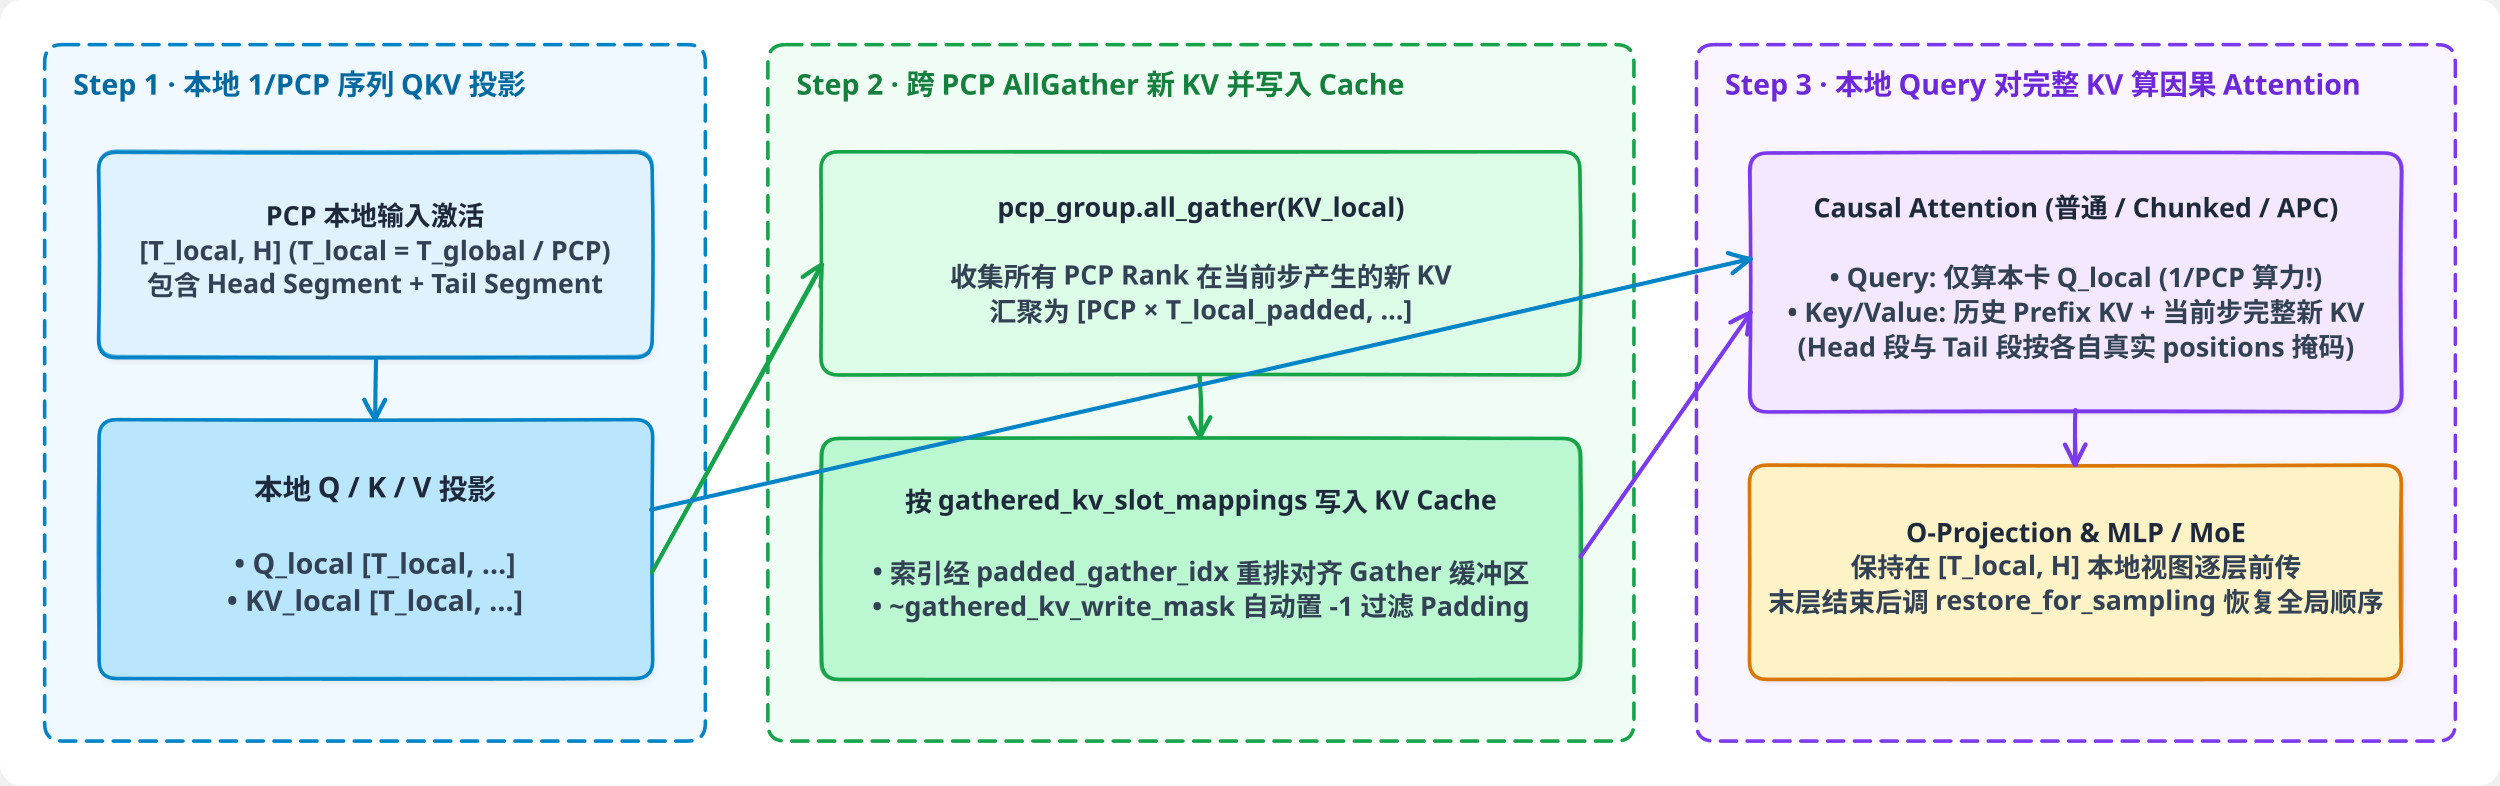
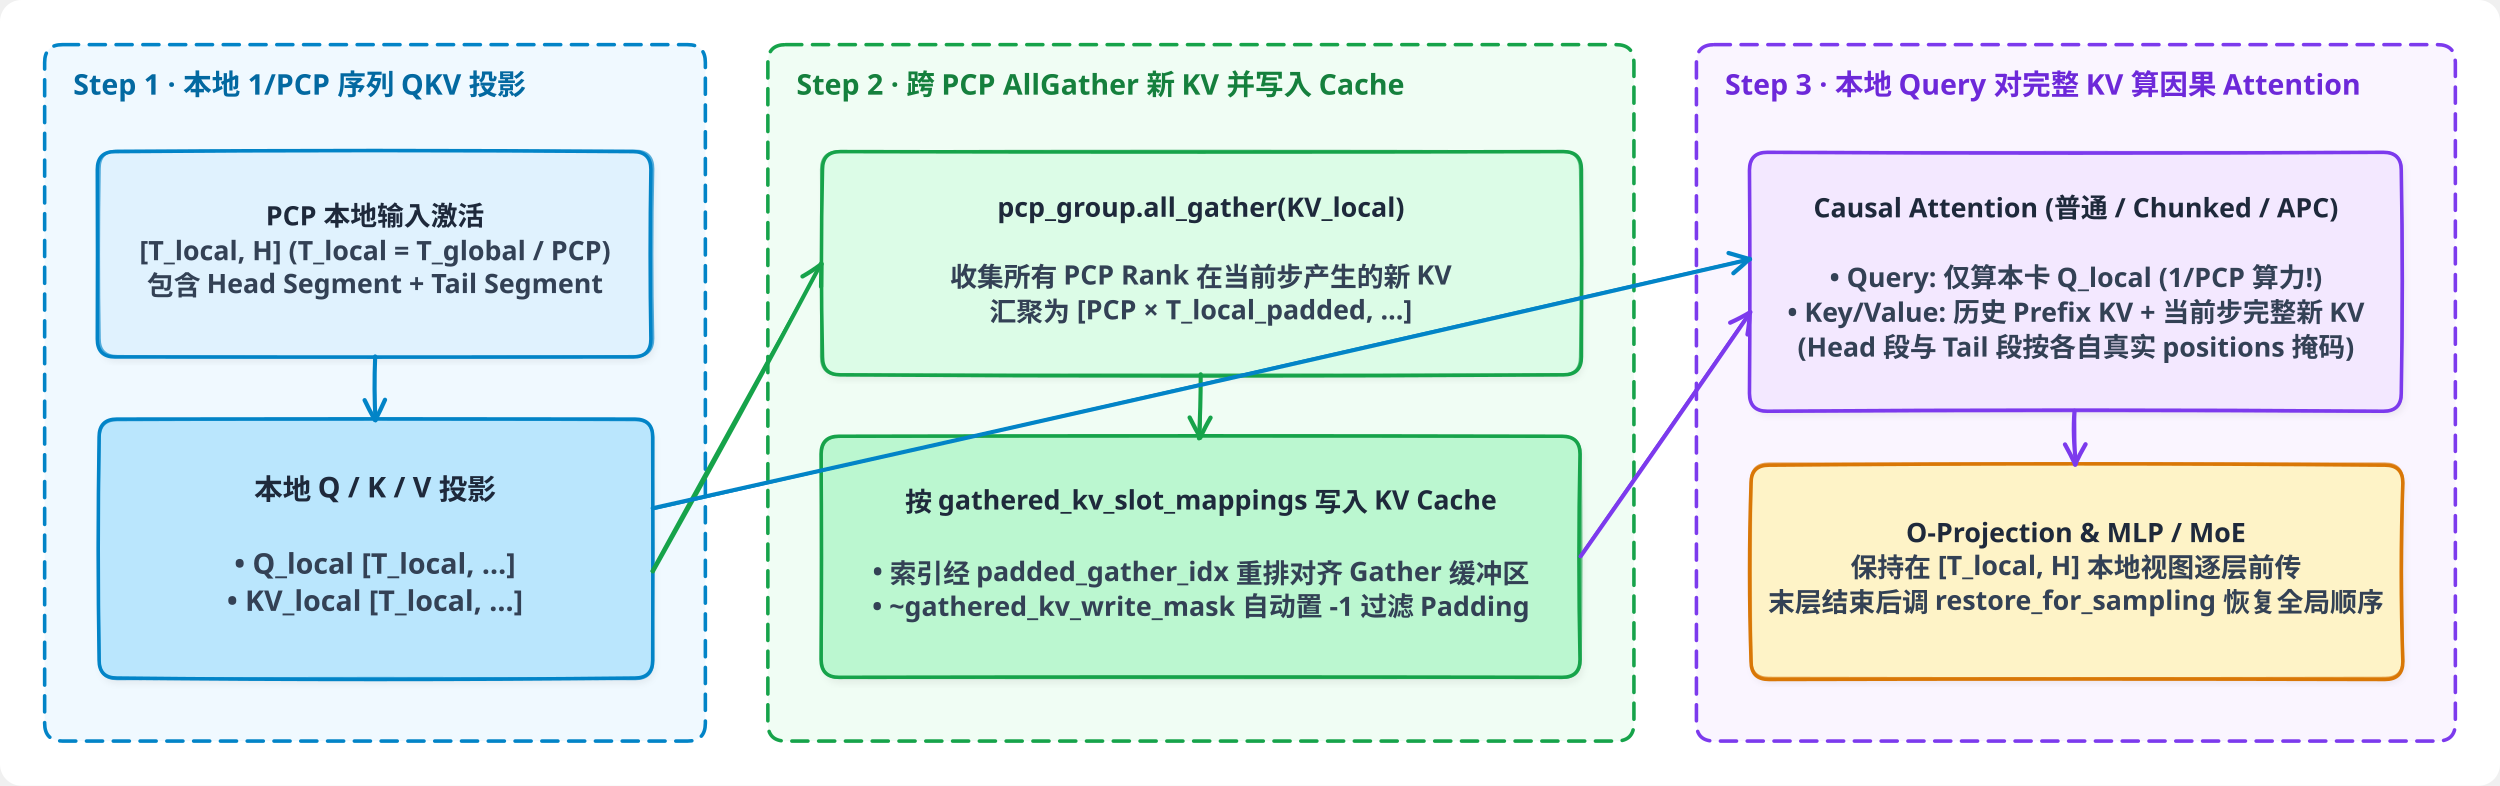
<svg xmlns="http://www.w3.org/2000/svg" viewBox="0 0 1400 440" width="1400" height="440" font-family="'Comic Sans MS', 'Segoe Print', 'Bradley Hand', 'Chalkboard SE', 'Microsoft YaHei', sans-serif">
  <defs>
    <filter id="paper-shadow" x="-2%" y="-2%" width="104%" height="106%">
      <feDropShadow dx="1.5" dy="2.5" stdDeviation="2" flood-color="#0f172a" flood-opacity="0.07" />
    </filter>
  </defs>
  <rect x="0" y="0" width="1400" height="440" fill="#ffffff" rx="12" />
  <path d="M 35.0 25 L 385.0 25 Q 395 25 395 35.0 L 395 405.0 Q 395 415 385.0 415 L 35.0 415 Q 25 415 25 405.0 L 25 35.0 Q 25 25 35.0 25 Z" fill="#f0f9ff" stroke="none" />
  <path d="M 35.0 25 L 385.0 25 Q 395 25 395 35.0 L 395 405.0 Q 395 415 385.0 415 L 35.0 415 Q 25 415 25 405.0 L 25 35.0 Q 25 25 35.0 25 Z" fill="none" stroke="#0284c7" stroke-width="2" stroke-linecap="round" stroke-linejoin="round" opacity="1" stroke-dasharray="9 6" />
  <path d="M 65.0 85 L 355.0 85 Q 365 85 365 95.0 L 365 190.0 Q 365 200 355.0 200 L 65.0 200 Q 55 200 55 190.0 L 55 95.0 Q 55 85 65.0 85 Z" fill="#e0f2fe" stroke="none" filter="url(#paper-shadow)" />
-   <path d="M 65.2 85.3 Q 210.0 86.1 355.2 85.3 Q 365.2 85.3 365.2 95.3 Q 366.2 142.5 365.2 190.3 Q 365.2 200.3 355.2 200.3 Q 210.0 200.5 65.2 200.3 Q 55.2 200.3 55.2 190.3 Q 56.3 142.5 55.2 95.3 Q 55.2 85.3 65.2 85.3" fill="none" stroke="#0284c7" stroke-width="2" stroke-linecap="round" stroke-linejoin="round" opacity="1" />
-   <path d="M 65.5 84.4 Q 210.0 85.0 355.5 84.4 Q 365.5 84.4 365.5 94.4 Q 365.6 142.5 365.5 189.4 Q 365.5 199.4 355.5 199.4 Q 210.0 200.1 65.5 199.4 Q 55.5 199.4 55.5 189.4 Q 55.6 142.5 55.5 94.4 Q 55.5 84.4 65.5 84.4" fill="none" stroke="#0284c7" stroke-width="1.5" stroke-linecap="round" stroke-linejoin="round" opacity="0.65" />
+   <path d="M 64.5 84.9 Q 210.0 83.7 354.5 84.9 Q 364.5 84.9 364.5 94.9 Q 363.7 142.5 364.5 189.9 Q 364.5 199.9 354.5 199.9 Q 210.0 200.0 64.5 199.9 Q 54.5 199.9 54.5 189.9 Q 54.7 142.5 54.5 94.9 Q 54.5 84.9 64.5 84.9" fill="none" stroke="#0284c7" stroke-width="2" stroke-linecap="round" stroke-linejoin="round" opacity="1" />
+   <path d="M 65.7 84.5 Q 210.0 84.3 355.7 84.5 Q 365.7 84.5 365.7 94.5 Q 364.6 142.5 365.7 189.5 Q 365.7 199.5 355.7 199.5 Q 210.0 200.9 65.7 199.5 Q 55.7 199.5 55.7 189.5 Q 54.9 142.5 55.7 94.5 Q 55.7 84.5 65.7 84.5" fill="none" stroke="#0284c7" stroke-width="1.5" stroke-linecap="round" stroke-linejoin="round" opacity="0.65" />
  <path d="M 65.0 235 L 355.0 235 Q 365 235 365 245.0 L 365 370.0 Q 365 380 355.0 380 L 65.0 380 Q 55 380 55 370.0 L 55 245.0 Q 55 235 65.0 235 Z" fill="#bae6fd" stroke="none" filter="url(#paper-shadow)" />
-   <path d="M 65.5 235.0 Q 210.0 235.6 355.5 235.0 Q 365.5 235.0 365.5 245.0 Q 364.7 307.5 365.5 370.0 Q 365.5 380.0 355.5 380.0 Q 210.0 380.6 65.5 380.0 Q 55.5 380.0 55.5 370.0 Q 55.6 307.5 55.5 245.0 Q 55.5 235.0 65.5 235.0" fill="none" stroke="#0284c7" stroke-width="2" stroke-linecap="round" stroke-linejoin="round" opacity="1" />
-   <path d="M 65.5 234.8 Q 210.0 235.7 355.5 234.8 Q 365.5 234.8 365.5 244.8 Q 365.2 307.5 365.5 369.8 Q 365.5 379.8 355.5 379.8 Q 210.0 379.5 65.5 379.8 Q 55.5 379.8 55.5 369.8 Q 54.0 307.5 55.5 244.8 Q 55.5 234.8 65.5 234.8" fill="none" stroke="#0284c7" stroke-width="1.5" stroke-linecap="round" stroke-linejoin="round" opacity="0.65" />
+   <path d="M 65.5 234.7 Q 210.0 234.4 355.5 234.7 Q 365.5 234.7 365.5 244.7 Q 365.8 307.5 365.5 369.7 Q 365.5 379.7 355.5 379.7 Q 210.0 381.3 65.5 379.7 Q 55.5 379.7 55.5 369.7 Q 54.5 307.5 55.5 244.7 Q 55.5 234.7 65.5 234.7" fill="none" stroke="#0284c7" stroke-width="2" stroke-linecap="round" stroke-linejoin="round" opacity="1" />
+   <path d="M 65.7 235.2 Q 210.0 234.4 355.7 235.2 Q 365.7 235.2 365.7 245.2 Q 364.9 307.5 365.7 370.2 Q 365.7 380.2 355.7 380.2 Q 210.0 379.4 65.7 380.2 Q 55.7 380.2 55.7 370.2 Q 54.3 307.5 55.7 245.2 Q 55.7 235.2 65.7 235.2" fill="none" stroke="#0284c7" stroke-width="1.5" stroke-linecap="round" stroke-linejoin="round" opacity="0.65" />
  <path d="M 440.0 25 L 905.0 25 Q 915 25 915 35.0 L 915 405.0 Q 915 415 905.0 415 L 440.0 415 Q 430 415 430 405.0 L 430 35.0 Q 430 25 440.0 25 Z" fill="#f0fdf4" stroke="none" />
  <path d="M 440.0 25 L 905.0 25 Q 915 25 915 35.0 L 915 405.0 Q 915 415 905.0 415 L 440.0 415 Q 430 415 430 405.0 L 430 35.0 Q 430 25 440.0 25 Z" fill="none" stroke="#16a34a" stroke-width="2" stroke-linecap="round" stroke-linejoin="round" opacity="1" stroke-dasharray="9 6" />
  <path d="M 470.0 85 L 875.0 85 Q 885 85 885 95.0 L 885 200.0 Q 885 210 875.0 210 L 470.0 210 Q 460 210 460 200.0 L 460 95.0 Q 460 85 470.0 85 Z" fill="#dcfce7" stroke="none" filter="url(#paper-shadow)" />
-   <path d="M 469.7 85.0 Q 672.5 85.3 874.7 85.0 Q 884.7 85.0 884.7 95.0 Q 885.8 147.5 884.7 200.0 Q 884.7 210.0 874.7 210.0 Q 672.5 209.3 469.7 210.0 Q 459.7 210.0 459.7 200.0 Q 460.2 147.5 459.7 95.0 Q 459.7 85.0 469.7 85.0" fill="none" stroke="#16a34a" stroke-width="2" stroke-linecap="round" stroke-linejoin="round" opacity="1" />
-   <path d="M 469.9 84.9 Q 672.5 84.3 874.9 84.9 Q 884.9 84.9 884.9 94.9 Q 886.0 147.5 884.9 199.9 Q 884.9 209.9 874.9 209.9 Q 672.5 209.9 469.9 209.9 Q 459.9 209.9 459.9 199.9 Q 460.3 147.5 459.9 94.9 Q 459.9 84.9 469.9 84.9" fill="none" stroke="#16a34a" stroke-width="1.5" stroke-linecap="round" stroke-linejoin="round" opacity="0.65" />
+   <path d="M 470.6 84.9 Q 672.5 85.4 875.6 84.9 Q 885.6 84.9 885.6 94.9 Q 885.9 147.5 885.6 199.9 Q 885.6 209.9 875.6 209.9 Q 672.5 211.2 470.6 209.9 Q 460.6 209.9 460.6 199.9 Q 459.4 147.5 460.6 94.9 Q 460.6 84.9 470.6 84.9" fill="none" stroke="#16a34a" stroke-width="2" stroke-linecap="round" stroke-linejoin="round" opacity="1" />
+   <path d="M 469.9 84.9 Q 672.5 84.2 874.9 84.9 Q 884.9 84.9 884.9 94.9 Q 886.0 147.5 884.9 199.9 Q 884.9 209.9 874.9 209.9 Q 672.5 209.7 469.9 209.9 Q 459.9 209.9 459.9 199.9 Q 460.3 147.5 459.9 94.9 Q 459.9 84.9 469.9 84.9" fill="none" stroke="#16a34a" stroke-width="1.5" stroke-linecap="round" stroke-linejoin="round" opacity="0.65" />
  <path d="M 470.0 245 L 875.0 245 Q 885 245 885 255.0 L 885 370.0 Q 885 380 875.0 380 L 470.0 380 Q 460 380 460 370.0 L 460 255.0 Q 460 245 470.0 245 Z" fill="#bbf7d0" stroke="none" filter="url(#paper-shadow)" />
-   <path d="M 470.2 245.5 Q 672.5 245.1 875.2 245.5 Q 885.2 245.5 885.2 255.5 Q 886.0 312.5 885.2 370.5 Q 885.2 380.5 875.2 380.5 Q 672.5 380.6 470.2 380.5 Q 460.2 380.5 460.2 370.5 Q 459.1 312.5 460.2 255.5 Q 460.2 245.5 470.2 245.5" fill="none" stroke="#16a34a" stroke-width="2" stroke-linecap="round" stroke-linejoin="round" opacity="1" />
-   <path d="M 469.5 245.7 Q 672.5 244.3 874.5 245.7 Q 884.5 245.7 884.5 255.7 Q 884.8 312.5 884.5 370.7 Q 884.5 380.7 874.5 380.7 Q 672.5 380.7 469.5 380.7 Q 459.5 380.7 459.5 370.7 Q 459.1 312.5 459.5 255.7 Q 459.5 245.7 469.5 245.7" fill="none" stroke="#16a34a" stroke-width="1.5" stroke-linecap="round" stroke-linejoin="round" opacity="0.65" />
+   <path d="M 469.8 244.3 Q 672.5 243.8 874.8 244.3 Q 884.8 244.3 884.8 254.3 Q 883.6 312.5 884.8 369.3 Q 884.8 379.3 874.8 379.3 Q 672.5 378.9 469.8 379.3 Q 459.8 379.3 459.8 369.3 Q 460.2 312.5 459.8 254.3 Q 459.8 244.3 469.8 244.3" fill="none" stroke="#16a34a" stroke-width="2" stroke-linecap="round" stroke-linejoin="round" opacity="1" />
+   <path d="M 470.1 244.5 Q 672.5 244.1 875.1 244.5 Q 885.1 244.5 885.1 254.5 Q 885.8 312.5 885.1 369.5 Q 885.1 379.5 875.1 379.5 Q 672.5 379.7 470.1 379.5 Q 460.1 379.5 460.1 369.5 Q 460.3 312.5 460.1 254.5 Q 460.1 244.5 470.1 244.5" fill="none" stroke="#16a34a" stroke-width="1.5" stroke-linecap="round" stroke-linejoin="round" opacity="0.65" />
  <path d="M 960.0 25 L 1365.0 25 Q 1375 25 1375 35.0 L 1375 405.0 Q 1375 415 1365.0 415 L 960.0 415 Q 950 415 950 405.0 L 950 35.0 Q 950 25 960.0 25 Z" fill="#faf5ff" stroke="none" />
  <path d="M 960.0 25 L 1365.0 25 Q 1375 25 1375 35.0 L 1375 405.0 Q 1375 415 1365.0 415 L 960.0 415 Q 950 415 950 405.0 L 950 35.0 Q 950 25 960.0 25 Z" fill="none" stroke="#7c3aed" stroke-width="2" stroke-linecap="round" stroke-linejoin="round" opacity="1" stroke-dasharray="9 6" />
  <path d="M 990.0 85 L 1335.0 85 Q 1345 85 1345 95.0 L 1345 220.0 Q 1345 230 1335.0 230 L 990.0 230 Q 980 230 980 220.0 L 980 95.0 Q 980 85 990.0 85 Z" fill="#f3e8ff" stroke="none" filter="url(#paper-shadow)" />
-   <path d="M 989.8 85.7 Q 1162.5 84.8 1334.8 85.7 Q 1344.8 85.7 1344.8 95.7 Q 1343.6 157.5 1344.8 220.7 Q 1344.8 230.7 1334.8 230.7 Q 1162.5 230.2 989.8 230.7 Q 979.8 230.7 979.8 220.7 Q 981.0 157.5 979.8 95.7 Q 979.8 85.7 989.8 85.7" fill="none" stroke="#7c3aed" stroke-width="2" stroke-linecap="round" stroke-linejoin="round" opacity="1" />
-   <path d="M 990.4 85.6 Q 1162.5 85.8 1335.4 85.6 Q 1345.4 85.6 1345.4 95.6 Q 1344.2 157.5 1345.4 220.6 Q 1345.4 230.6 1335.4 230.6 Q 1162.5 229.1 990.4 230.6 Q 980.4 230.6 980.4 220.6 Q 980.6 157.5 980.4 95.6 Q 980.4 85.6 990.4 85.6" fill="none" stroke="#7c3aed" stroke-width="1.5" stroke-linecap="round" stroke-linejoin="round" opacity="0.65" />
+   <path d="M 989.7 85.3 Q 1162.5 86.2 1334.7 85.3 Q 1344.7 85.3 1344.7 95.3 Q 1345.9 157.5 1344.7 220.3 Q 1344.7 230.3 1334.7 230.3 Q 1162.5 229.0 989.7 230.3 Q 979.7 230.3 979.7 220.3 Q 980.2 157.5 979.7 95.3 Q 979.7 85.3 989.7 85.3" fill="none" stroke="#7c3aed" stroke-width="2" stroke-linecap="round" stroke-linejoin="round" opacity="1" />
+   <path d="M 989.8 85.3 Q 1162.5 85.2 1334.8 85.3 Q 1344.8 85.3 1344.8 95.3 Q 1345.4 157.5 1344.8 220.3 Q 1344.8 230.3 1334.8 230.3 Q 1162.5 230.0 989.8 230.3 Q 979.8 230.3 979.8 220.3 Q 979.4 157.5 979.8 95.3 Q 979.8 85.3 989.8 85.3" fill="none" stroke="#7c3aed" stroke-width="1.5" stroke-linecap="round" stroke-linejoin="round" opacity="0.65" />
  <path d="M 990.0 260 L 1335.0 260 Q 1345 260 1345 270.0 L 1345 370.0 Q 1345 380 1335.0 380 L 990.0 380 Q 980 380 980 370.0 L 980 270.0 Q 980 260 990.0 260 Z" fill="#fef3c7" stroke="none" filter="url(#paper-shadow)" />
-   <path d="M 989.7 260.5 Q 1162.5 261.3 1334.7 260.5 Q 1344.7 260.5 1344.7 270.5 Q 1343.8 320.0 1344.7 370.5 Q 1344.7 380.5 1334.7 380.5 Q 1162.5 380.6 989.7 380.5 Q 979.7 380.5 979.7 370.5 Q 980.0 320.0 979.7 270.5 Q 979.7 260.5 989.7 260.5" fill="none" stroke="#d97706" stroke-width="2" stroke-linecap="round" stroke-linejoin="round" opacity="1" />
-   <path d="M 989.9 260.3 Q 1162.5 260.8 1334.9 260.3 Q 1344.9 260.3 1344.9 270.3 Q 1345.8 320.0 1344.9 370.3 Q 1344.9 380.3 1334.9 380.3 Q 1162.5 379.8 989.9 380.3 Q 979.9 380.3 979.9 370.3 Q 980.0 320.0 979.9 270.3 Q 979.9 260.3 989.9 260.3" fill="none" stroke="#d97706" stroke-width="1.5" stroke-linecap="round" stroke-linejoin="round" opacity="0.65" />
-   <path d="M 210.6 200.4 Q 210.2 217.3 210.1 235.3" fill="none" stroke="#0284c7" stroke-width="2.3" stroke-linecap="round" />
-   <path d="M 210.2 200.0 Q 210.2 217.8 210.1 234.8" fill="none" stroke="#0284c7" stroke-width="1.4" stroke-linecap="round" />
-   <path d="M 210.1 234.8 Q 212.6 229.7 215.7 223.9" fill="none" stroke="#0284c7" stroke-width="2.4" stroke-linecap="round" />
-   <path d="M 210.2 234.9 Q 206.6 229.3 204.0 223.9" fill="none" stroke="#0284c7" stroke-width="2.4" stroke-linecap="round" />
-   <path d="M 671.6 210.5 Q 673.4 228.5 672.4 244.6" fill="none" stroke="#16a34a" stroke-width="2.3" stroke-linecap="round" />
-   <path d="M 672.3 210.2 Q 671.9 226.7 672.0 245.2" fill="none" stroke="#16a34a" stroke-width="1.4" stroke-linecap="round" />
-   <path d="M 671.9 245.1 Q 674.6 239.4 677.8 233.7" fill="none" stroke="#16a34a" stroke-width="2.4" stroke-linecap="round" />
-   <path d="M 672.2 244.9 Q 668.9 239.7 666.2 233.9" fill="none" stroke="#16a34a" stroke-width="2.4" stroke-linecap="round" />
-   <path d="M 1162.2 229.6 Q 1161.6 244.1 1162.6 260.4" fill="none" stroke="#7c3aed" stroke-width="2.3" stroke-linecap="round" />
-   <path d="M 1162.3 230.3 Q 1161.1 244.7 1161.7 260.3" fill="none" stroke="#7c3aed" stroke-width="1.4" stroke-linecap="round" />
-   <path d="M 1162.2 260.1 Q 1165.2 254.1 1167.9 248.9" fill="none" stroke="#7c3aed" stroke-width="2.4" stroke-linecap="round" />
-   <path d="M 1161.8 260.1 Q 1159.3 254.5 1156.4 249.0" fill="none" stroke="#7c3aed" stroke-width="2.4" stroke-linecap="round" />
-   <path d="M 365.1 320.5 Q 413.9 233.1 460.4 148.4" fill="none" stroke="#16a34a" stroke-width="2.3" stroke-linecap="round" />
-   <path d="M 365.0 320.2 Q 411.9 234.5 459.8 147.8" fill="none" stroke="#16a34a" stroke-width="1.4" stroke-linecap="round" />
-   <path d="M 460.2 148.2 Q 455.3 150.9 449.5 155.1" fill="none" stroke="#16a34a" stroke-width="2.4" stroke-linecap="round" />
-   <path d="M 460.0 148.2 Q 460.2 154.7 459.5 160.4" fill="none" stroke="#16a34a" stroke-width="2.4" stroke-linecap="round" />
-   <path d="M 364.6 285.4 Q 672.8 215.5 980.4 145.0" fill="none" stroke="#0284c7" stroke-width="2.3" stroke-linecap="round" />
-   <path d="M 364.8 285.2 Q 671.6 215.8 979.8 144.8" fill="none" stroke="#0284c7" stroke-width="1.4" stroke-linecap="round" />
-   <path d="M 980.2 145.0 Q 973.6 143.7 967.7 141.7" fill="none" stroke="#0284c7" stroke-width="2.4" stroke-linecap="round" />
-   <path d="M 979.9 145.2 Q 975.7 148.7 970.3 152.9" fill="none" stroke="#0284c7" stroke-width="2.4" stroke-linecap="round" />
-   <path d="M 885.1 311.7 Q 932.7 243.8 980.4 175.0" fill="none" stroke="#7c3aed" stroke-width="2.3" stroke-linecap="round" />
-   <path d="M 885.1 312.3 Q 931.9 244.0 980.1 175.2" fill="none" stroke="#7c3aed" stroke-width="1.4" stroke-linecap="round" />
-   <path d="M 980.1 175.2 Q 974.7 177.4 969.0 180.6" fill="none" stroke="#7c3aed" stroke-width="2.4" stroke-linecap="round" />
-   <path d="M 979.9 175.1 Q 979.2 181.2 978.4 187.3" fill="none" stroke="#7c3aed" stroke-width="2.4" stroke-linecap="round" />
+   <path d="M 990.6 260.5 Q 1162.5 259.0 1335.6 260.5 Q 1345.6 260.5 1345.6 270.5 Q 1343.8 320.0 1345.6 370.5 Q 1345.6 380.5 1335.6 380.5 Q 1162.5 380.0 990.6 380.5 Q 980.6 380.5 980.6 370.5 Q 978.9 320.0 980.6 270.5 Q 980.6 260.5 990.6 260.5" fill="none" stroke="#d97706" stroke-width="2" stroke-linecap="round" stroke-linejoin="round" opacity="1" />
+   <path d="M 990.6 259.7 Q 1162.5 259.6 1335.6 259.7 Q 1345.6 259.7 1345.6 269.7 Q 1344.5 320.0 1345.6 369.7 Q 1345.6 379.7 1335.6 379.7 Q 1162.5 380.1 990.6 379.7 Q 980.6 379.7 980.6 369.7 Q 980.1 320.0 980.6 269.7 Q 980.6 259.7 990.6 259.7" fill="none" stroke="#d97706" stroke-width="1.5" stroke-linecap="round" stroke-linejoin="round" opacity="0.65" />
+   <path d="M 210.1 199.6 Q 209.3 218.5 210.3 235.4" fill="none" stroke="#0284c7" stroke-width="2.3" stroke-linecap="round" />
+   <path d="M 209.9 200.0 Q 209.9 218.1 210.1 234.7" fill="none" stroke="#0284c7" stroke-width="1.4" stroke-linecap="round" />
+   <path d="M 210.2 235.2 Q 213.2 229.4 215.6 223.9" fill="none" stroke="#0284c7" stroke-width="2.4" stroke-linecap="round" />
+   <path d="M 209.9 235.1 Q 206.8 229.6 204.2 224.1" fill="none" stroke="#0284c7" stroke-width="2.4" stroke-linecap="round" />
+   <path d="M 672.4 209.6 Q 672.4 228.5 671.4 245.5" fill="none" stroke="#16a34a" stroke-width="2.3" stroke-linecap="round" />
+   <path d="M 672.1 210.2 Q 672.7 227.5 672.1 244.7" fill="none" stroke="#16a34a" stroke-width="1.4" stroke-linecap="round" />
+   <path d="M 672.1 245.2 Q 674.8 239.2 677.9 233.9" fill="none" stroke="#16a34a" stroke-width="2.4" stroke-linecap="round" />
+   <path d="M 672.1 244.8 Q 669.3 240.0 666.2 233.8" fill="none" stroke="#16a34a" stroke-width="2.4" stroke-linecap="round" />
+   <path d="M 1161.7 230.0 Q 1160.6 243.9 1162.6 259.4" fill="none" stroke="#7c3aed" stroke-width="2.3" stroke-linecap="round" />
+   <path d="M 1162.0 229.8 Q 1162.2 245.3 1162.0 260.3" fill="none" stroke="#7c3aed" stroke-width="1.4" stroke-linecap="round" />
+   <path d="M 1162.0 260.1 Q 1164.9 253.9 1167.9 248.8" fill="none" stroke="#7c3aed" stroke-width="2.4" stroke-linecap="round" />
+   <path d="M 1162.2 260.2 Q 1159.6 254.6 1156.4 248.9" fill="none" stroke="#7c3aed" stroke-width="2.4" stroke-linecap="round" />
+   <path d="M 365.6 320.0 Q 413.9 234.2 459.9 147.4" fill="none" stroke="#16a34a" stroke-width="2.3" stroke-linecap="round" />
+   <path d="M 364.9 319.8 Q 411.8 234.2 460.0 147.8" fill="none" stroke="#16a34a" stroke-width="1.4" stroke-linecap="round" />
+   <path d="M 460.1 147.8 Q 454.4 152.0 449.4 154.8" fill="none" stroke="#16a34a" stroke-width="2.4" stroke-linecap="round" />
+   <path d="M 460.0 148.2 Q 459.9 154.0 459.8 160.5" fill="none" stroke="#16a34a" stroke-width="2.4" stroke-linecap="round" />
+   <path d="M 365.5 284.6 Q 671.6 216.3 979.6 145.3" fill="none" stroke="#0284c7" stroke-width="2.3" stroke-linecap="round" />
+   <path d="M 365.4 285.2 Q 672.6 215.2 979.8 145.0" fill="none" stroke="#0284c7" stroke-width="1.4" stroke-linecap="round" />
+   <path d="M 980.0 145.2 Q 974.0 143.5 968.0 141.7" fill="none" stroke="#0284c7" stroke-width="2.4" stroke-linecap="round" />
+   <path d="M 979.8 144.9 Q 975.6 148.9 970.7 153.0" fill="none" stroke="#0284c7" stroke-width="2.4" stroke-linecap="round" />
+   <path d="M 885.2 311.5 Q 932.6 244.1 979.9 175.4" fill="none" stroke="#7c3aed" stroke-width="2.3" stroke-linecap="round" />
+   <path d="M 884.7 311.7 Q 932.0 243.9 979.8 174.9" fill="none" stroke="#7c3aed" stroke-width="1.4" stroke-linecap="round" />
+   <path d="M 980.2 174.8 Q 974.7 178.1 968.9 180.7" fill="none" stroke="#7c3aed" stroke-width="2.4" stroke-linecap="round" />
+   <path d="M 979.8 175.1 Q 979.7 180.9 978.6 187.3" fill="none" stroke="#7c3aed" stroke-width="2.4" stroke-linecap="round" />
  <text x="41.0" y="53.0" font-size="16" font-weight="700" fill="#0369a1" text-anchor="start">Step 1 · 本地 1/PCP 序列 QKV 投影</text>
  <text x="210.0" y="126.2" font-size="15" font-weight="700" fill="#1e293b" text-anchor="middle">PCP 本地输入激活</text>
  <text x="210.0" y="145.7" font-size="15" font-weight="600" fill="#334155" text-anchor="middle">[T_local, H] (T_local = T_global / PCP)</text>
  <text x="210.0" y="165.2" font-size="15" font-weight="600" fill="#334155" text-anchor="middle">包含 Head Segment + Tail Segment</text>
  <text x="210.0" y="279.7" font-size="16" font-weight="700" fill="#1e293b" text-anchor="middle">本地 Q / K / V 投影</text>
  <text x="210.0" y="300.5" font-size="16" font-weight="600" fill="#334155" text-anchor="middle" />
  <text x="210.0" y="321.3" font-size="16" font-weight="600" fill="#334155" text-anchor="middle">• Q_local [T_local, ...]</text>
  <text x="210.0" y="342.1" font-size="16" font-weight="600" fill="#334155" text-anchor="middle">• KV_local [T_local, ...]</text>
  <text x="446.0" y="53.0" font-size="16" font-weight="700" fill="#15803d" text-anchor="start">Step 2 · 跨 PCP AllGather 新 KV 并写入 Cache</text>
  <text x="672.5" y="121.4" font-size="15" font-weight="700" fill="#1e293b" text-anchor="middle">pcp_group.all_gather(KV_local)</text>
  <text x="672.5" y="140.9" font-size="15" font-weight="600" fill="#334155" text-anchor="middle" />
  <text x="672.5" y="160.4" font-size="15" font-weight="600" fill="#334155" text-anchor="middle">收集所有 PCP Rank 在当前步产生的新 KV</text>
  <text x="672.5" y="179.9" font-size="15" font-weight="600" fill="#334155" text-anchor="middle">汇聚为 [PCP × T_local_padded, ...]</text>
  <text x="672.5" y="286.4" font-size="15" font-weight="700" fill="#1e293b" text-anchor="middle">按 gathered_kv_slot_mappings 写入 KV Cache</text>
  <text x="672.5" y="305.9" font-size="15" font-weight="600" fill="#334155" text-anchor="middle" />
  <text x="672.5" y="325.4" font-size="15" font-weight="600" fill="#334155" text-anchor="middle">• 索引经 padded_gather_idx 重排对齐 Gather 缓冲区</text>
  <text x="672.5" y="344.9" font-size="15" font-weight="600" fill="#334155" text-anchor="middle">• ~gathered_kv_write_mask 自动置 -1 过滤 Padding</text>
  <text x="966.0" y="53.0" font-size="16" font-weight="700" fill="#6d28d9" text-anchor="start">Step 3 · 本地 Query 对完整 KV 算因果 Attention</text>
  <text x="1162.5" y="121.7" font-size="15" font-weight="700" fill="#1e293b" text-anchor="middle">Causal Attention (普通 / Chunked / APC)</text>
  <text x="1162.5" y="141.2" font-size="15" font-weight="600" fill="#334155" text-anchor="middle" />
  <text x="1162.5" y="160.7" font-size="15" font-weight="600" fill="#334155" text-anchor="middle">• Query: 仅算本卡 Q_local (1/PCP 算力!)</text>
  <text x="1162.5" y="180.2" font-size="15" font-weight="600" fill="#334155" text-anchor="middle">• Key/Value: 历史 Prefix KV + 当前步完整新 KV</text>
  <text x="1162.5" y="199.7" font-size="15" font-weight="600" fill="#334155" text-anchor="middle">  (Head 段与 Tail 段按各自真实 positions 掩码)</text>
  <text x="1162.5" y="303.6" font-size="15" font-weight="700" fill="#1e293b" text-anchor="middle">O-Projection &amp; MLP / MoE</text>
  <text x="1162.5" y="323.1" font-size="15" font-weight="600" fill="#334155" text-anchor="middle">保持在 [T_local, H] 本地视图逐层前传</text>
  <text x="1162.5" y="342.6" font-size="15" font-weight="600" fill="#334155" text-anchor="middle">末层结束后调 restore_for_sampling 恢复全局顺序</text>
</svg>
